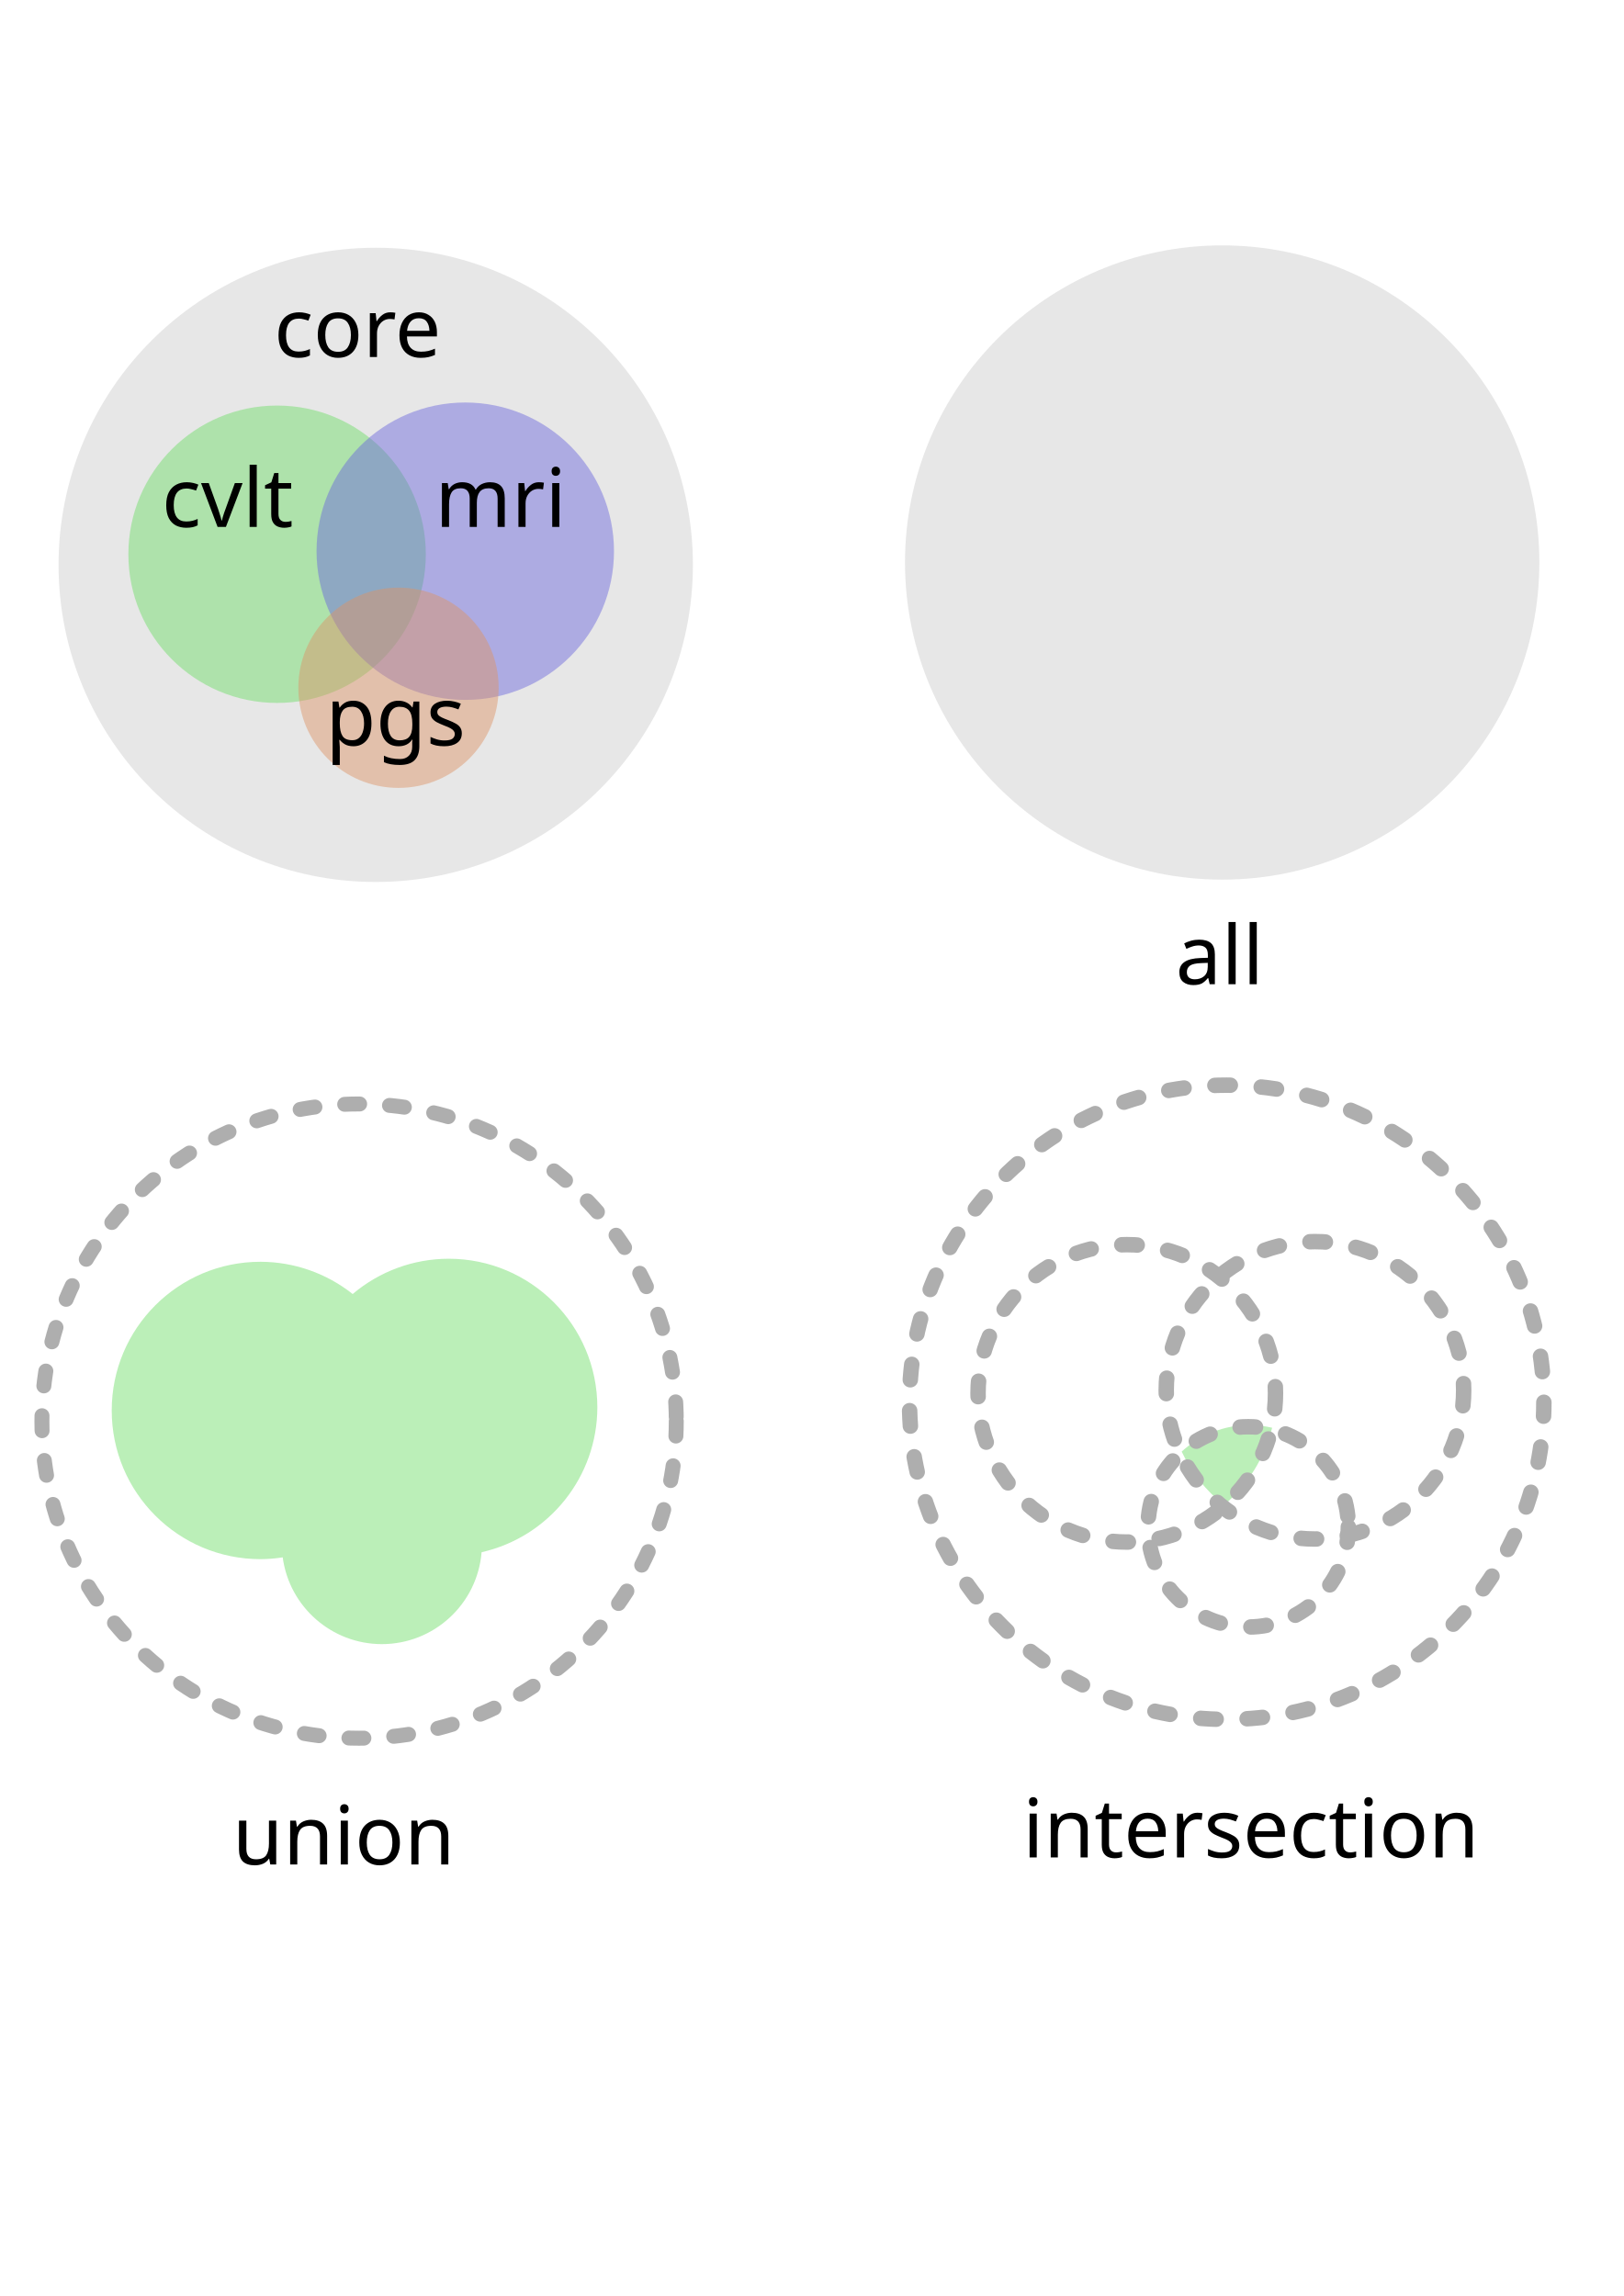
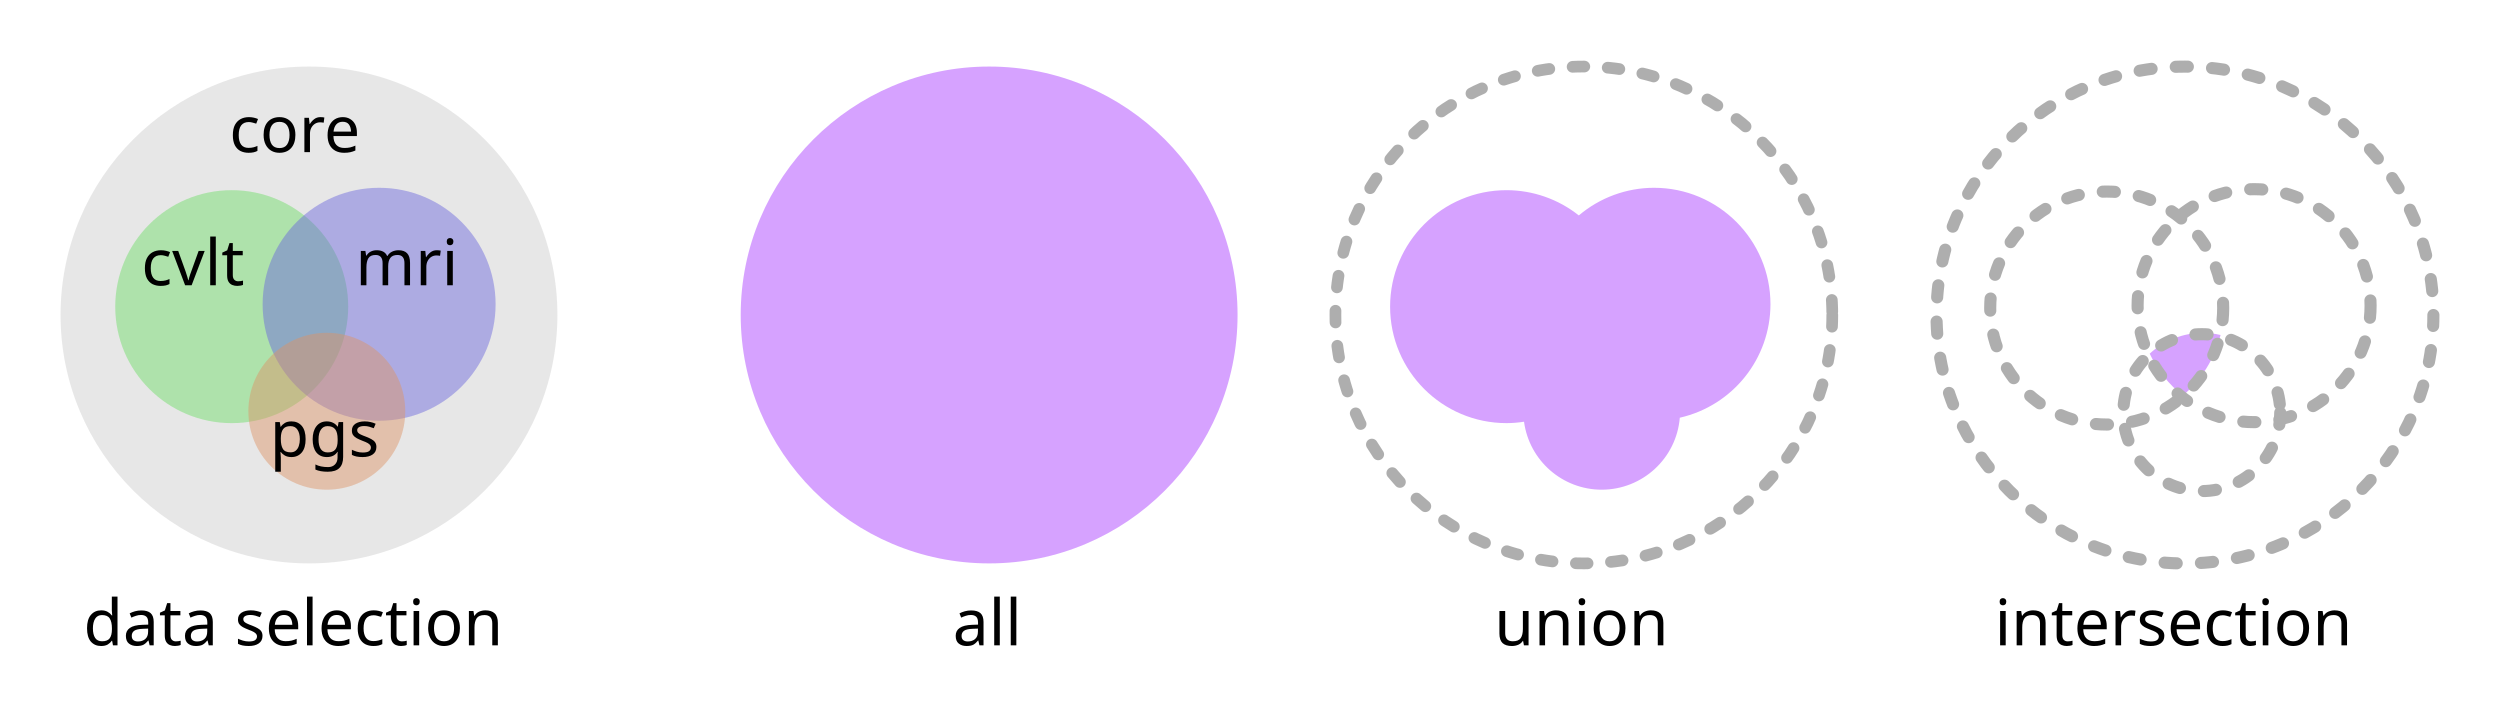
- <svg xmlns="http://www.w3.org/2000/svg" width="210mm" height="297mm" viewBox="0 0 210 297" version="1.1" id="svg8">
+ <svg xmlns="http://www.w3.org/2000/svg" width="412.811mm" height="116.712mm" viewBox="0 0 412.811 116.712" version="1.1" id="svg8">
  <defs id="defs2" />
-   <g id="layer1">
-     <circle r="41.021" cy="73.068" cx="48.595" id="circle8456" style="fill:#cccccc;fill-opacity:0.462;stroke:none;stroke-width:5.234;stroke-linecap:round;stroke-linejoin:round;stroke-miterlimit:4;stroke-dasharray:none;stroke-dashoffset:0;stroke-opacity:1;paint-order:normal" />
-     <circle style="fill:#6ddd66;fill-opacity:0.462;stroke:none;stroke-width:2.454;stroke-linecap:round;stroke-linejoin:round;stroke-miterlimit:4;stroke-dasharray:none;stroke-dashoffset:0;stroke-opacity:1;paint-order:normal" id="path8450" cx="35.838" cy="71.694" r="19.235" />
-     <circle r="19.235" cy="71.301" cx="60.175" id="circle8454" style="fill:#6a66dd;fill-opacity:0.462;stroke:none;stroke-width:2.454;stroke-linecap:round;stroke-linejoin:round;stroke-miterlimit:4;stroke-dasharray:none;stroke-dashoffset:0;stroke-opacity:1;paint-order:normal" />
-     <circle style="fill:#dd9466;fill-opacity:0.462;stroke:none;stroke-width:1.653;stroke-linecap:round;stroke-linejoin:round;stroke-miterlimit:4;stroke-dasharray:none;stroke-dashoffset:0;stroke-opacity:1;paint-order:normal" id="circle8458" cx="51.539" cy="88.966" r="12.954" />
-     <text xml:space="preserve" style="font-style:normal;font-weight:normal;font-size:10.583px;line-height:1.25;font-family:sans-serif;letter-spacing:0px;word-spacing:0px;fill:#000000;fill-opacity:1;stroke:none;stroke-width:0.265" x="35.445" y="46.179" id="text8462">
-       <tspan id="tspan8460" x="35.445" y="46.179" style="stroke-width:0.265">core</tspan>
+   <g id="layer1" transform="translate(5.278455,-20.75423)">
+     <text id="text8466" y="-142.454" x="17.664" style="font-style:normal;font-weight:normal;font-size:10.583px;line-height:1.25;font-family:sans-serif;letter-spacing:0px;word-spacing:0px;fill:#000000;fill-opacity:1;stroke:none;stroke-width:0.265" xml:space="preserve" transform="scale(1,-1)">
+       <tspan style="stroke-width:0.265" y="-133.09" x="17.664" id="tspan8464" />
    </text>
-     <text id="text8466" y="-142.454" x="17.664" style="font-style:normal;font-weight:normal;font-size:10.583px;line-height:1.25;font-family:sans-serif;letter-spacing:0px;word-spacing:0px;fill:#000000;fill-opacity:1;stroke:none;stroke-width:0.265" xml:space="preserve" transform="scale(1,-1)">
-       <tspan style="stroke-width:0.265" y="-132.798" x="17.664" id="tspan8464" />
-     </text>
-     <text id="text8470" y="68.161" x="20.921" style="font-style:normal;font-weight:normal;font-size:10.583px;line-height:1.25;font-family:sans-serif;letter-spacing:0px;word-spacing:0px;fill:#000000;fill-opacity:1;stroke:none;stroke-width:0.265" xml:space="preserve">
-       <tspan style="stroke-width:0.265" y="68.161" x="20.921" id="tspan8468">cvlt</tspan>
-     </text>
-     <text xml:space="preserve" style="font-style:normal;font-weight:normal;font-size:10.583px;line-height:1.25;font-family:sans-serif;letter-spacing:0px;word-spacing:0px;fill:#000000;fill-opacity:1;stroke:none;stroke-width:0.265" x="42.118" y="96.424" id="text8474">
-       <tspan id="tspan8472" x="42.118" y="96.424" style="stroke-width:0.265">pgs</tspan>
-     </text>
-     <text id="text8478" y="68.161" x="56.25" style="font-style:normal;font-weight:normal;font-size:10.583px;line-height:1.25;font-family:sans-serif;letter-spacing:0px;word-spacing:0px;fill:#000000;fill-opacity:1;stroke:none;stroke-width:0.265" xml:space="preserve">
-       <tspan style="stroke-width:0.265" y="68.161" x="56.25" id="tspan8476">mri</tspan>
-     </text>
-     <circle style="fill:#cccccc;fill-opacity:0.462;stroke:none;stroke-width:5.234;stroke-linecap:round;stroke-linejoin:round;stroke-miterlimit:4;stroke-dasharray:none;stroke-dashoffset:0;stroke-opacity:1;paint-order:normal" id="circle8480" cx="158.069" cy="72.764" r="41.021" />
-     <circle r="41.021" cy="183.825" cx="46.443" id="circle8504" style="fill:#616161;fill-opacity:0;stroke:#aeaeae;stroke-width:1.934;stroke-linecap:round;stroke-linejoin:round;stroke-miterlimit:4;stroke-dasharray:1.934, 3.868;stroke-dashoffset:0;stroke-opacity:0.994;paint-order:normal" />
-     <path style="fill:#6ddd66;fill-opacity:0.462;stroke:none;stroke-width:2.454;stroke-linecap:round;stroke-linejoin:round;stroke-miterlimit:4;stroke-dasharray:none;stroke-dashoffset:0;stroke-opacity:1;paint-order:normal" d="m 58.023,162.824 a 19.235,19.235 0 0 0 -12.409,4.565 19.235,19.235 0 0 0 -11.929,-4.172 19.235,19.235 0 0 0 -19.235,19.234 19.235,19.235 0 0 0 19.235,19.234 19.235,19.235 0 0 0 2.879,-0.232 12.954,12.954 0 0 0 12.822,11.224 12.954,12.954 0 0 0 12.901,-11.887 19.235,19.235 0 0 0 14.97,-18.731 19.235,19.235 0 0 0 -19.234,-19.235 z" id="circle8506" />
-     <circle r="41.021" cy="181.393" cx="158.653" id="circle8512" style="fill:none;fill-opacity:0.462;stroke:#aeaeae;stroke-width:2;stroke-linecap:round;stroke-linejoin:round;stroke-miterlimit:4;stroke-dasharray:2, 4;stroke-dashoffset:0.2;stroke-opacity:1;paint-order:normal" />
-     <path style="fill:#6ddd66;fill-opacity:0.462;stroke:none;stroke-width:2.454;stroke-linecap:round;stroke-linejoin:round;stroke-miterlimit:4;stroke-dasharray:none;stroke-dashoffset:0;stroke-opacity:1;paint-order:normal" d="m 161.597,184.337 a 12.954,12.954 0 0 0 -8.766,3.434 19.235,19.235 0 0 0 5.473,6.918 19.235,19.235 0 0 0 6.226,-10.001 12.954,12.954 0 0 0 -2.933,-0.35 z" id="circle8514" />
-     <circle style="fill:#919d8e;fill-opacity:0;stroke:#aeaeae;stroke-width:2;stroke-linecap:round;stroke-linejoin:round;stroke-miterlimit:4;stroke-dasharray:2, 4;stroke-dashoffset:0;stroke-opacity:1;paint-order:normal" id="circle8514-3" cx="145.73" cy="180.237" r="19.235" />
-     <circle r="19.235" cy="179.844" cx="170.067" id="circle8516" style="fill:#919d8e;fill-opacity:0;stroke:#aeaeae;stroke-width:2;stroke-linecap:round;stroke-linejoin:round;stroke-miterlimit:4;stroke-dasharray:2, 4;stroke-dashoffset:0;stroke-opacity:1;paint-order:normal" />
-     <circle style="fill:#919d8e;fill-opacity:0;stroke:#aeaeae;stroke-width:2;stroke-linecap:round;stroke-linejoin:round;stroke-miterlimit:4;stroke-dasharray:2, 4;stroke-dashoffset:0;stroke-opacity:1;paint-order:normal" id="circle8518" cx="161.431" cy="197.509" r="12.954" />
+     <g id="g13371" transform="translate(-2.853006,-0.3040848)">
+       <circle style="fill:#cccccc;fill-opacity:0.462;stroke:none;stroke-width:5.234;stroke-linecap:round;stroke-linejoin:round;stroke-miterlimit:4;stroke-dasharray:none;stroke-dashoffset:0;stroke-opacity:1;paint-order:normal" id="circle8456" cx="48.595" cy="73.068" r="41.021" />
+       <circle r="19.235" cy="71.694" cx="35.838" id="path8450" style="fill:#6ddd66;fill-opacity:0.462;stroke:none;stroke-width:2.454;stroke-linecap:round;stroke-linejoin:round;stroke-miterlimit:4;stroke-dasharray:none;stroke-dashoffset:0;stroke-opacity:1;paint-order:normal" />
+       <circle style="fill:#6a66dd;fill-opacity:0.462;stroke:none;stroke-width:2.454;stroke-linecap:round;stroke-linejoin:round;stroke-miterlimit:4;stroke-dasharray:none;stroke-dashoffset:0;stroke-opacity:1;paint-order:normal" id="circle8454" cx="60.175" cy="71.301" r="19.235" />
+       <circle r="12.954" cy="88.966" cx="51.539" id="circle8458" style="fill:#dd9466;fill-opacity:0.462;stroke:none;stroke-width:1.653;stroke-linecap:round;stroke-linejoin:round;stroke-miterlimit:4;stroke-dasharray:none;stroke-dashoffset:0;stroke-opacity:1;paint-order:normal" />
+       <text id="text8462" y="46.179" x="35.445" style="font-style:normal;font-weight:normal;font-size:10.583px;line-height:1.25;font-family:sans-serif;letter-spacing:0px;word-spacing:0px;fill:#000000;fill-opacity:1;stroke:none;stroke-width:0.265" xml:space="preserve">
+         <tspan style="stroke-width:0.265" y="46.179" x="35.445" id="tspan8460">core</tspan>
+       </text>
+       <text xml:space="preserve" style="font-style:normal;font-weight:normal;font-size:10.583px;line-height:1.25;font-family:sans-serif;letter-spacing:0px;word-spacing:0px;fill:#000000;fill-opacity:1;stroke:none;stroke-width:0.265" x="20.921" y="68.161" id="text8470">
+         <tspan id="tspan8468" x="20.921" y="68.161" style="stroke-width:0.265">cvlt</tspan>
+       </text>
+       <text id="text8474" y="96.424" x="42.118" style="font-style:normal;font-weight:normal;font-size:10.583px;line-height:1.25;font-family:sans-serif;letter-spacing:0px;word-spacing:0px;fill:#000000;fill-opacity:1;stroke:none;stroke-width:0.265" xml:space="preserve">
+         <tspan style="stroke-width:0.265" y="96.424" x="42.118" id="tspan8472">pgs</tspan>
+       </text>
+       <text xml:space="preserve" style="font-style:normal;font-weight:normal;font-size:10.583px;line-height:1.25;font-family:sans-serif;letter-spacing:0px;word-spacing:0px;fill:#000000;fill-opacity:1;stroke:none;stroke-width:0.265" x="56.25" y="68.161" id="text8478">
+         <tspan id="tspan8476" x="56.25" y="68.161" style="stroke-width:0.265">mri</tspan>
+       </text>
+     </g>
+     <circle style="fill:#d6a2ff;fill-opacity:1;stroke:none;stroke-width:5.234;stroke-linecap:round;stroke-linejoin:round;stroke-miterlimit:4;stroke-dasharray:none;stroke-dashoffset:0;stroke-opacity:1;paint-order:normal" id="circle8480" cx="158.051" cy="72.764" r="41.021" />
+     <g id="g13357" transform="translate(209.8114,-111.0616)">
+       <circle style="fill:#616161;fill-opacity:0;stroke:#aeaeae;stroke-width:1.934;stroke-linecap:round;stroke-linejoin:round;stroke-miterlimit:4;stroke-dasharray:1.934, 3.868;stroke-dashoffset:0;stroke-opacity:0.994;paint-order:normal" id="circle8504" cx="46.443" cy="183.825" r="41.021" />
+       <path id="circle8506" d="m 58.023,162.824 a 19.235,19.235 0 0 0 -12.409,4.565 19.235,19.235 0 0 0 -11.929,-4.172 19.235,19.235 0 0 0 -19.235,19.234 19.235,19.235 0 0 0 19.235,19.234 19.235,19.235 0 0 0 2.879,-0.232 12.954,12.954 0 0 0 12.822,11.224 12.954,12.954 0 0 0 12.901,-11.887 19.235,19.235 0 0 0 14.97,-18.731 19.235,19.235 0 0 0 -19.234,-19.235 z" style="fill:#d6a2ff;fill-opacity:1;stroke:none;stroke-width:2.454;stroke-linecap:round;stroke-linejoin:round;stroke-miterlimit:4;stroke-dasharray:none;stroke-dashoffset:0;stroke-opacity:1;paint-order:normal" />
+     </g>
+     <g id="g13353" transform="translate(196.859,-108.6176)">
+       <circle style="fill:none;fill-opacity:0.462;stroke:#aeaeae;stroke-width:2;stroke-linecap:round;stroke-linejoin:round;stroke-miterlimit:4;stroke-dasharray:2, 4;stroke-dashoffset:0.2;stroke-opacity:1;paint-order:normal" id="circle8512" cx="158.653" cy="181.393" r="41.021" />
+       <path id="circle8514" d="m 161.597,184.337 a 12.954,12.954 0 0 0 -8.766,3.434 19.235,19.235 0 0 0 5.473,6.918 19.235,19.235 0 0 0 6.226,-10.001 12.954,12.954 0 0 0 -2.933,-0.35 z" style="fill:#d6a2ff;fill-opacity:1;stroke:none;stroke-width:2.454;stroke-linecap:round;stroke-linejoin:round;stroke-miterlimit:4;stroke-dasharray:none;stroke-dashoffset:0;stroke-opacity:1;paint-order:normal" />
+       <circle r="19.235" cy="180.237" cx="145.73" id="circle8514-3" style="fill:#919d8e;fill-opacity:0;stroke:#aeaeae;stroke-width:2;stroke-linecap:round;stroke-linejoin:round;stroke-miterlimit:4;stroke-dasharray:2, 4;stroke-dashoffset:0;stroke-opacity:1;paint-order:normal" />
+       <circle style="fill:#919d8e;fill-opacity:0;stroke:#aeaeae;stroke-width:2;stroke-linecap:round;stroke-linejoin:round;stroke-miterlimit:4;stroke-dasharray:2, 4;stroke-dashoffset:0;stroke-opacity:1;paint-order:normal" id="circle8516" cx="170.067" cy="179.844" r="19.235" />
+       <circle r="12.954" cy="197.509" cx="161.431" id="circle8518" style="fill:#919d8e;fill-opacity:0;stroke:#aeaeae;stroke-width:2;stroke-linecap:round;stroke-linejoin:round;stroke-miterlimit:4;stroke-dasharray:2, 4;stroke-dashoffset:0;stroke-opacity:1;paint-order:normal" />
+     </g>
    <text xml:space="preserve" style="font-style:normal;font-weight:normal;font-size:10.583px;line-height:1.25;font-family:sans-serif;letter-spacing:0px;word-spacing:0px;fill:#000000;fill-opacity:1;stroke:none;stroke-width:0.265" x="152.047" y="127.316" id="text8545">
      <tspan id="tspan8543" x="152.047" y="127.316" style="stroke-width:0.265">all</tspan>
    </text>
-     <text xml:space="preserve" style="font-style:normal;font-weight:normal;font-size:10.583px;line-height:1.25;font-family:sans-serif;letter-spacing:0px;word-spacing:0px;fill:#000000;fill-opacity:1;stroke:none;stroke-width:0.265" x="30.081" y="241.181" id="text8549">
-       <tspan id="tspan8547" x="30.081" y="241.181" style="stroke-width:0.265">union</tspan>
+     <text xml:space="preserve" style="font-style:normal;font-weight:normal;font-size:10.583px;line-height:1.25;font-family:sans-serif;letter-spacing:0px;word-spacing:0px;fill:#000000;fill-opacity:1;stroke:none;stroke-width:0.265" x="241.485" y="127.316" id="text8549">
+       <tspan id="tspan8547" x="241.485" y="127.316" style="stroke-width:0.265">union</tspan>
    </text>
-     <text xml:space="preserve" style="font-style:normal;font-weight:normal;font-size:10.583px;line-height:1.25;font-family:sans-serif;letter-spacing:0px;word-spacing:0px;fill:#000000;fill-opacity:1;stroke:none;stroke-width:0.265" x="132.257" y="240.269" id="text8553">
-       <tspan id="tspan8551" x="132.257" y="240.269" style="stroke-width:0.265">intersection</tspan>
+     <text xml:space="preserve" style="font-style:normal;font-weight:normal;font-size:10.583px;line-height:1.25;font-family:sans-serif;letter-spacing:0px;word-spacing:0px;fill:#000000;fill-opacity:1;stroke:none;stroke-width:0.265" x="324.082" y="127.316" id="text8553">
+       <tspan id="tspan8551" x="324.082" y="127.316" style="stroke-width:0.265">intersection</tspan>
+     </text>
+     <text id="text13375" y="127.316" x="8.515" style="font-style:normal;font-weight:normal;font-size:10.583px;line-height:1.25;font-family:sans-serif;letter-spacing:0px;word-spacing:0px;fill:#000000;fill-opacity:1;stroke:none;stroke-width:0.265" xml:space="preserve">
+       <tspan style="stroke-width:0.265" y="127.316" x="8.515" id="tspan13373">data selection</tspan>
    </text>
  </g>
</svg>
